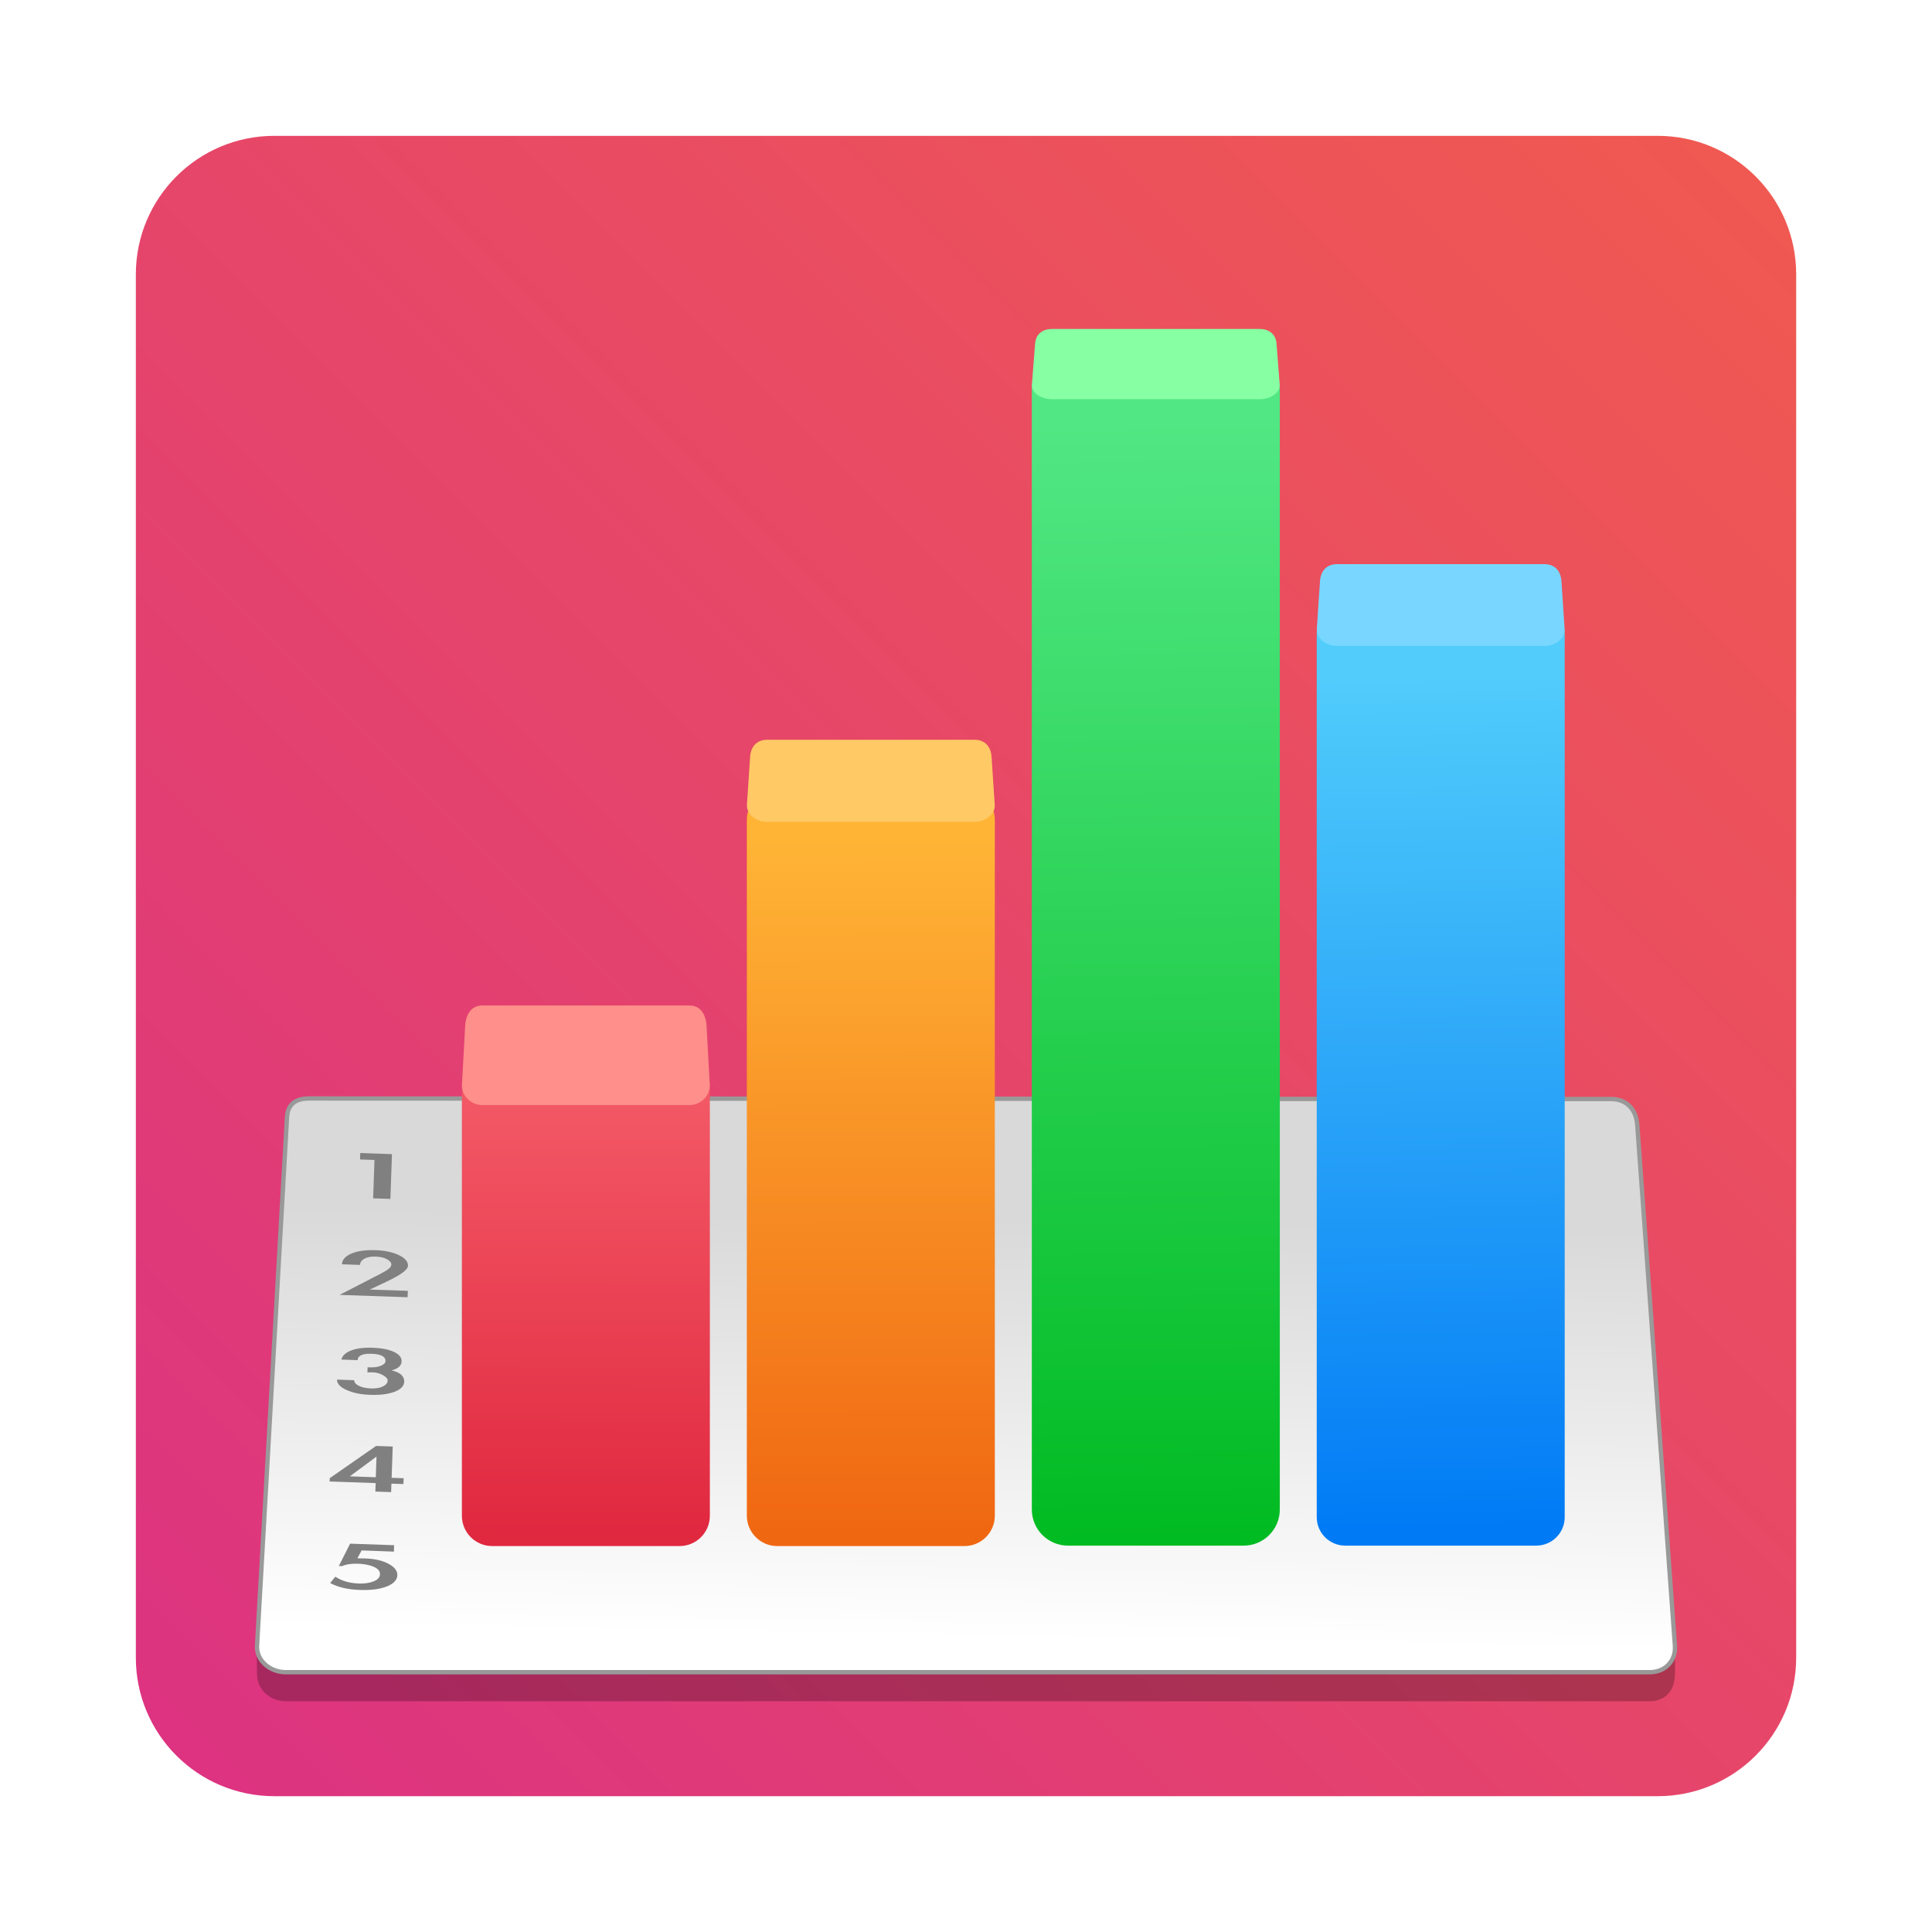
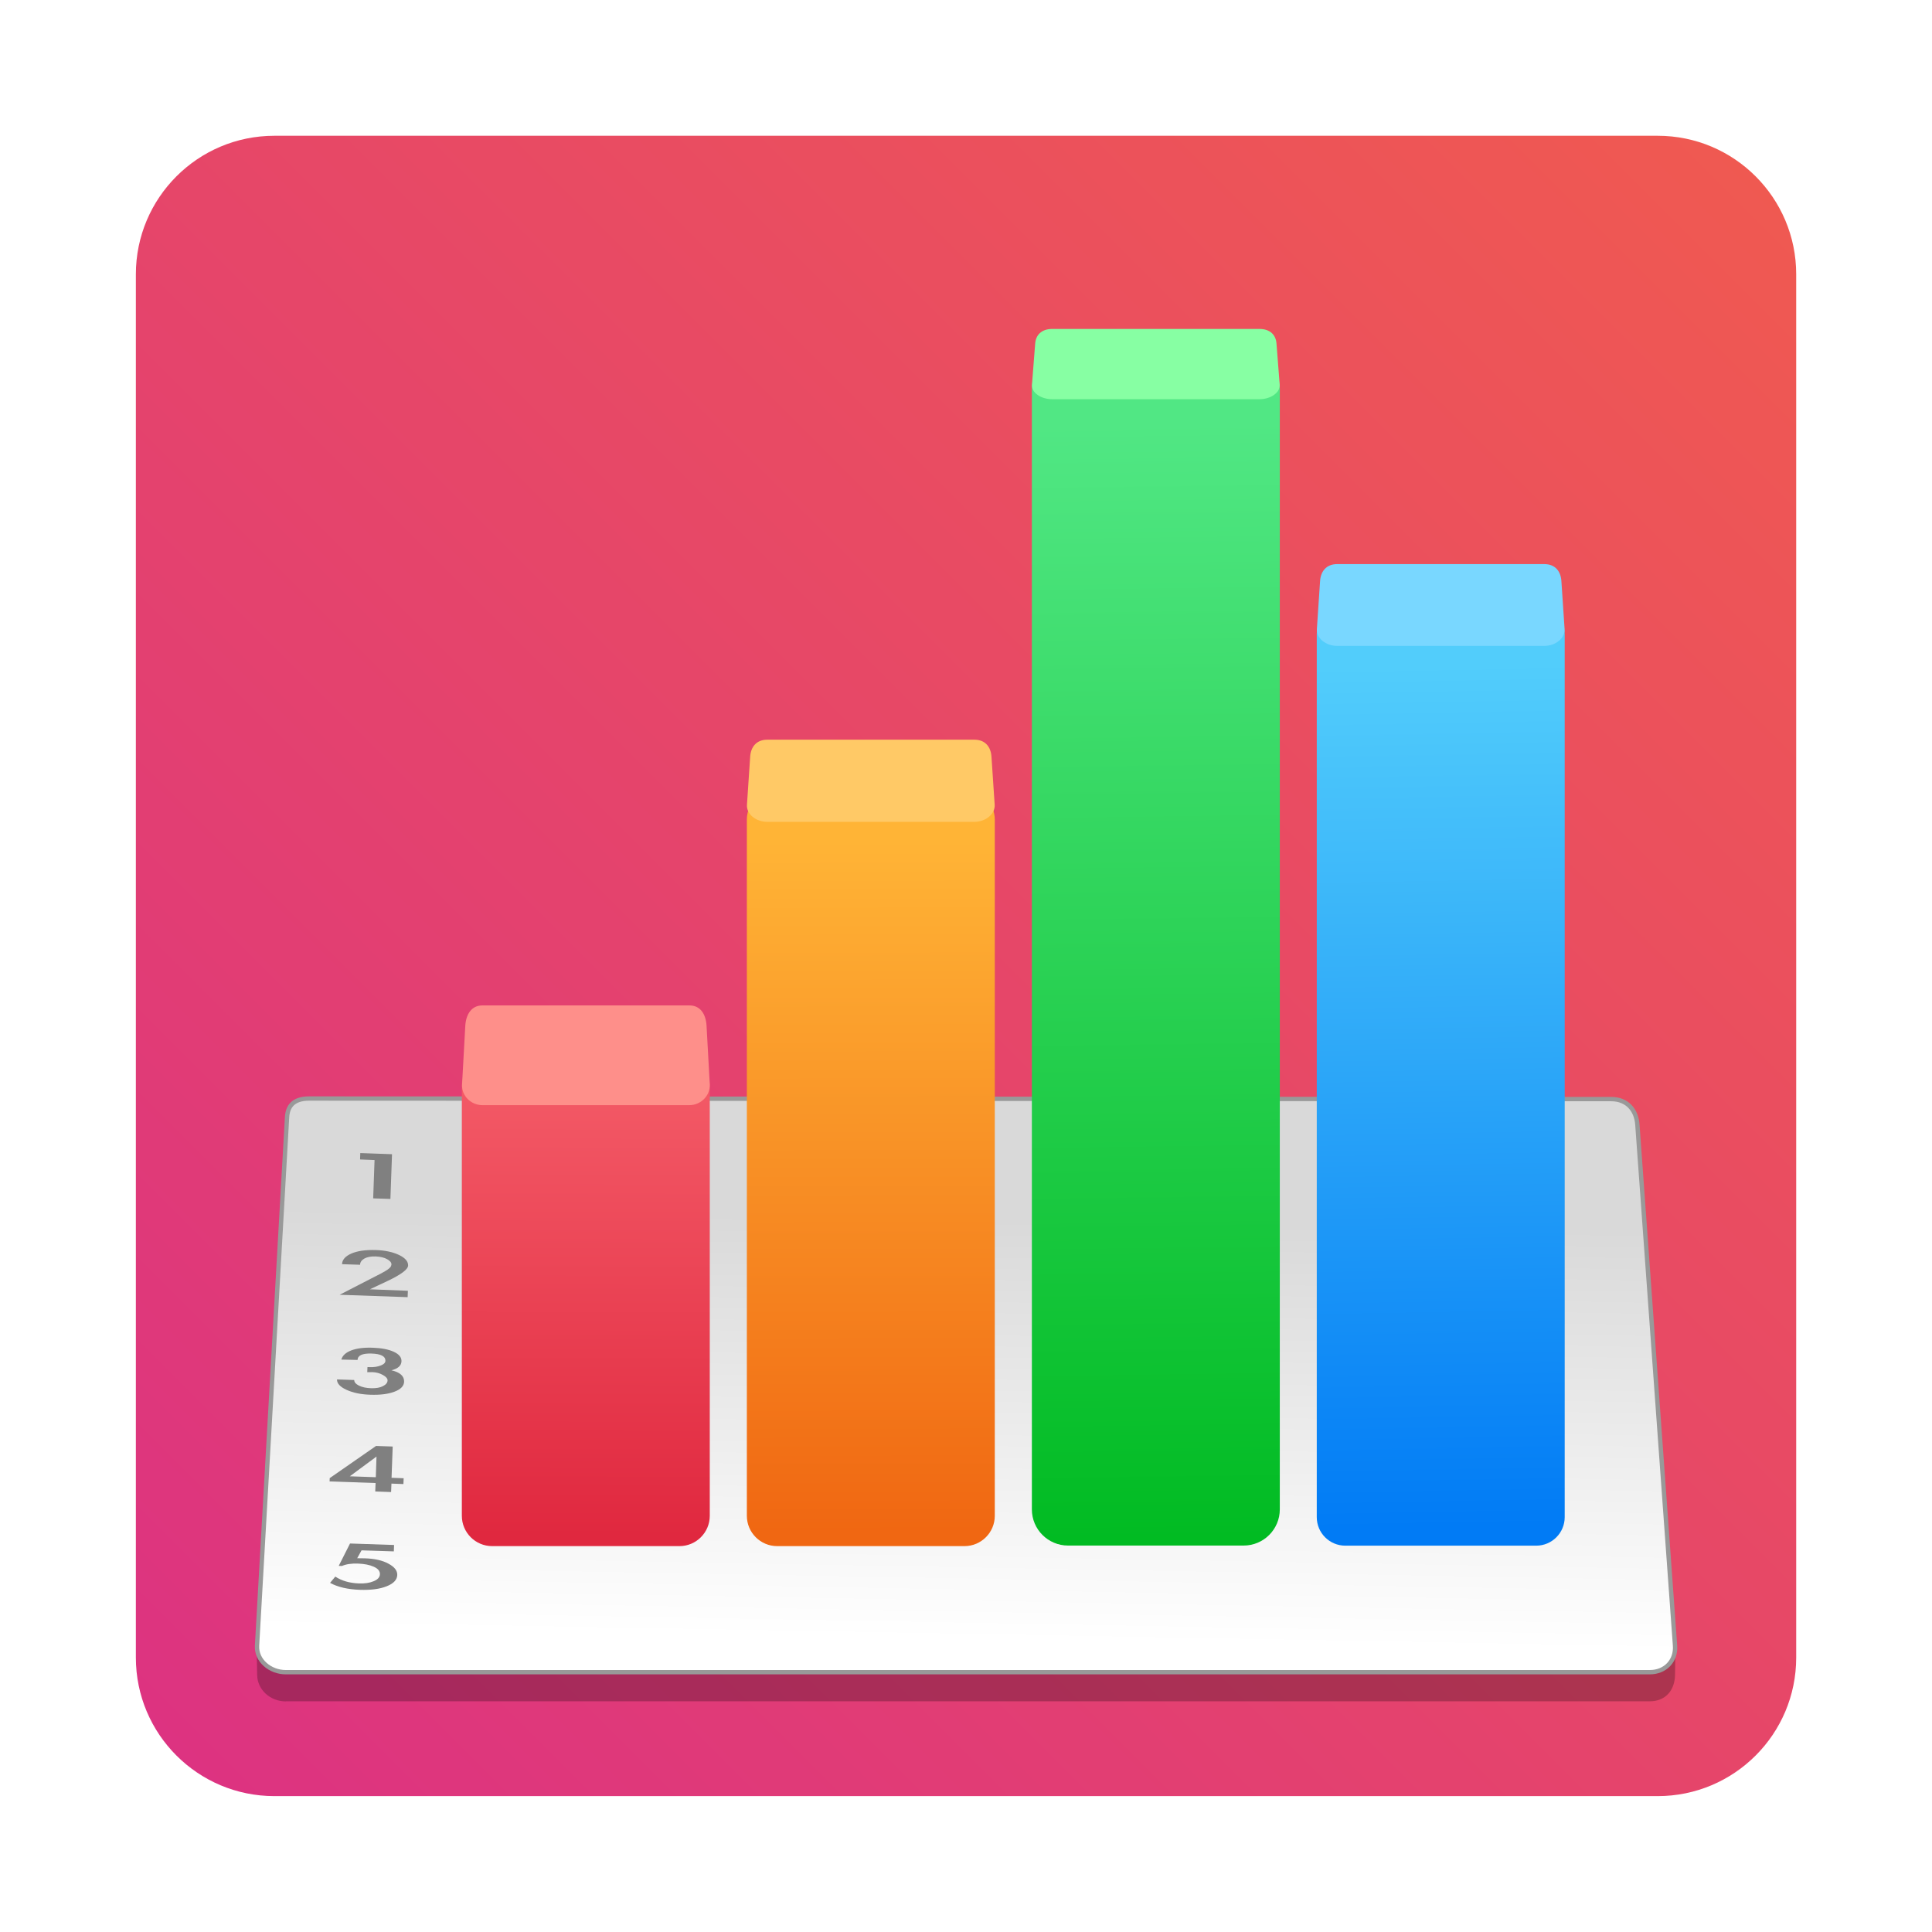
- <svg xmlns="http://www.w3.org/2000/svg" xmlns:xlink="http://www.w3.org/1999/xlink" width="64" height="64" version="1.1" id="svg88">
-   <defs id="defs42">
-     <linearGradient id="b" x1="408.25" x2="407.94" y1="547.6" y2="498.89" gradientTransform="matrix(1.3276,0,0,1.3276,-617.4875,-663.52)" gradientUnits="userSpaceOnUse">
-       <stop stop-color="#fff" offset="0" id="stop2" />
-       <stop stop-color="#e6e6e6" offset="1" id="stop4" />
+ <svg xmlns="http://www.w3.org/2000/svg" width="64" height="64" version="1.1" viewBox="0 0 16.933 16.933">
+   <defs>
+     <linearGradient id="linearGradient1159" x1="-184.75" x2="-170.2" y1="-1.266" y2="-15.817" gradientTransform="matrix(1 0 0 1 183.2 28.67)" gradientUnits="userSpaceOnUse">
+       <stop stop-color="#dc3282" offset="0" />
+       <stop stop-color="#f05a50" offset="1" />
    </linearGradient>
-     <filter id="c" x="-.036" y="-.036" width="1.072" height="1.072" color-interpolation-filters="sRGB">
-       <feGaussianBlur stdDeviation="0.89" id="feGaussianBlur7" />
-     </filter>
-     <linearGradient id="a" x1="-50.258" x2="-52.706" y1="-167.99" y2="-309.35" gradientTransform="matrix(0.1805,0,0,0.1838,56.166,79.329)" gradientUnits="userSpaceOnUse">
-       <stop stop-color="#017bf5" offset="0" id="stop10" />
-       <stop stop-color="#52cdfb" offset="1" id="stop12" />
+     <linearGradient id="linearGradient875" x1="-123.61" x2="-124.83" y1="-218.51" y2="-149.55" gradientTransform="matrix(.052501 0 0 .053458 12.58 34.029)" gradientUnits="userSpaceOnUse">
+       <stop stop-color="#d9d9d9" offset="0" />
+       <stop stop-color="#fff" offset="1" />
    </linearGradient>
-     <linearGradient id="d" x1="-98.577" x2="-101.03" y1="-166.03" y2="-348.97" gradientTransform="matrix(0.1805,0,0,0.1838,56.166,79.329)" gradientUnits="userSpaceOnUse">
-       <stop stop-color="#01bb22" offset="0" id="stop15" />
-       <stop stop-color="#51e784" offset="1" id="stop17" />
+     <linearGradient id="linearGradient841" x1="-194.48" x2="-194.66" y1="-239.97" y2="-166.64" gradientTransform="matrix(.052501 0 0 .053458 12.58 34.029)" gradientUnits="userSpaceOnUse">
+       <stop stop-color="#f35966" offset="0" />
+       <stop stop-color="#e0283f" offset="1" />
    </linearGradient>
-     <linearGradient id="e" x1="-145.4" x2="-145.58" y1="-167.26" y2="-280.65" gradientTransform="matrix(0.1805,0,0,0.1838,56.166,79.329)" gradientUnits="userSpaceOnUse">
-       <stop stop-color="#f06712" offset="0" id="stop20" />
-       <stop stop-color="#ffb436" offset="1" id="stop22" />
+     <linearGradient id="linearGradient851" x1="-145.4" x2="-145.58" y1="-167.26" y2="-280.65" gradientTransform="matrix(.052501 0 0 .053458 12.58 34.029)" gradientUnits="userSpaceOnUse">
+       <stop stop-color="#f06712" offset="0" />
+       <stop stop-color="#ffb436" offset="1" />
    </linearGradient>
-     <linearGradient id="f" x1="-194.48" x2="-194.66" y1="-239.97" y2="-166.64" gradientTransform="matrix(0.1805,0,0,0.1838,56.166,79.329)" gradientUnits="userSpaceOnUse">
-       <stop stop-color="#f35966" offset="0" id="stop25" />
-       <stop stop-color="#e0283f" offset="1" id="stop27" />
+     <linearGradient id="linearGradient859" x1="-98.577" x2="-101.03" y1="-166.03" y2="-348.97" gradientTransform="matrix(.052501 0 0 .053458 12.58 34.029)" gradientUnits="userSpaceOnUse">
+       <stop stop-color="#01bb22" offset="0" />
+       <stop stop-color="#51e784" offset="1" />
    </linearGradient>
-     <filter id="j" x="-.169" y="-.083" width="1.338" height="1.166" color-interpolation-filters="sRGB">
-       <feGaussianBlur stdDeviation="0.527" id="feGaussianBlur30" />
-     </filter>
-     <filter id="i" x="-.169" y="-.054" width="1.338" height="1.108" color-interpolation-filters="sRGB">
-       <feGaussianBlur stdDeviation="0.527" id="feGaussianBlur33" />
-     </filter>
-     <filter id="h" x="-.169" y="-.034" width="1.338" height="1.068" color-interpolation-filters="sRGB">
-       <feGaussianBlur stdDeviation="0.527" id="feGaussianBlur36" />
-     </filter>
-     <filter id="g" x="-.169" y="-.043" width="1.338" height="1.087" color-interpolation-filters="sRGB">
-       <feGaussianBlur stdDeviation="0.527" id="feGaussianBlur39" />
-     </filter>
-     <linearGradient xlink:href="#linearGradient865" id="linearGradient867" x1="-50.258" y1="-167.992" x2="-52.706" y2="-309.355" gradientUnits="userSpaceOnUse" gradientTransform="matrix(0.5209697,0,0,0.5304727,200.7177,155.643)" />
-     <linearGradient id="linearGradient865">
-       <stop style="stop-color:#017bf5;stop-opacity:1" offset="0" id="stop861" />
-       <stop style="stop-color:#52cdfb;stop-opacity:1" offset="1" id="stop863" />
+     <linearGradient id="linearGradient867" x1="-50.258" x2="-52.706" y1="-167.99" y2="-309.35" gradientTransform="matrix(.052501 0 0 .053458 12.58 34.029)" gradientUnits="userSpaceOnUse">
+       <stop stop-color="#017bf5" offset="0" />
+       <stop stop-color="#52cdfb" offset="1" />
    </linearGradient>
-     <linearGradient xlink:href="#linearGradient857" id="linearGradient859" x1="-98.577" y1="-166.034" x2="-101.025" y2="-348.974" gradientUnits="userSpaceOnUse" gradientTransform="matrix(0.5209697,0,0,0.5304727,200.7177,155.643)" />
-     <linearGradient id="linearGradient857">
-       <stop style="stop-color:#01bb22;stop-opacity:1" offset="0" id="stop853" />
-       <stop style="stop-color:#51e784;stop-opacity:1" offset="1" id="stop855" />
-     </linearGradient>
-     <linearGradient xlink:href="#linearGradient849" id="linearGradient851" x1="-145.395" y1="-167.259" x2="-145.576" y2="-280.652" gradientUnits="userSpaceOnUse" gradientTransform="matrix(0.5209697,0,0,0.5304727,200.7177,155.643)" />
-     <linearGradient id="linearGradient849">
-       <stop style="stop-color:#f06712;stop-opacity:1" offset="0" id="stop845" />
-       <stop style="stop-color:#ffb436;stop-opacity:1" offset="1" id="stop847" />
-     </linearGradient>
-     <linearGradient xlink:href="#linearGradient839" id="linearGradient841" x1="-194.481" y1="-239.97" x2="-194.661" y2="-166.643" gradientUnits="userSpaceOnUse" gradientTransform="matrix(0.5209697,0,0,0.5304727,200.7177,155.643)" />
-     <linearGradient id="linearGradient839">
-       <stop id="stop837" offset="0" style="stop-color:#f35966;stop-opacity:1" />
-       <stop id="stop835" offset="1" style="stop-color:#e0283f;stop-opacity:1" />
-     </linearGradient>
-     <linearGradient xlink:href="#linearGradient873" id="linearGradient875" x1="-123.606" y1="-218.511" x2="-124.834" y2="-149.554" gradientUnits="userSpaceOnUse" gradientTransform="matrix(0.5209697,0,0,0.5304727,200.7177,155.643)" />
-     <linearGradient id="linearGradient873">
-       <stop style="stop-color:#d9d9d9;stop-opacity:1" offset="0" id="stop869" />
-       <stop style="stop-color:#ffffff;stop-opacity:1" offset="1" id="stop871" />
-     </linearGradient>
-     <linearGradient id="linearGradient956">
-       <stop id="stop993" offset="0" stop-color="#7814aa" />
-       <stop id="stop995" offset="1" stop-color="#be2382" />
-     </linearGradient>
-     <linearGradient gradientUnits="userSpaceOnUse" gradientTransform="matrix(3.779602,0,0,3.779602,702.8166,64.28687)" y2="-15.817" y1="-1.266" x2="-170.2" x1="-184.75" id="linearGradient1159">
-       <stop id="stop998" offset="0" stop-color="#dc3282" />
-       <stop id="stop1000" offset="1" stop-color="#f05a50" />
-     </linearGradient>
-     <linearGradient xlink:href="#linearGradient956" gradientUnits="userSpaceOnUse" gradientTransform="translate(-6.2404)" y2="50.385" y1="44.527" x2="-275.5" x1="-272.21" id="linearGradient958" />
-     <linearGradient gradientUnits="userSpaceOnUse" gradientTransform="translate(-6.2404)" y2="49.026" y1="54.907" x2="-267.62" x1="-272.86" id="linearGradient966">
-       <stop id="stop1004" offset="0" stop-color="#be1e6e" />
-       <stop id="stop1006" offset="1" stop-color="#7814aa" />
-     </linearGradient>
-     <linearGradient gradientUnits="userSpaceOnUse" gradientTransform="translate(-6.2404)" y2="58.222" y1="59.727" x2="-270.88" x1="-277.66" id="linearGradient974">
-       <stop id="stop1009" offset="0" stop-color="#d23c46" />
-       <stop id="stop1011" offset="1" stop-color="#b42382" />
-     </linearGradient>
-     <linearGradient gradientUnits="userSpaceOnUse" gradientTransform="translate(-6.2404)" y2="62.018" y1="54.154" x2="-278.76" x1="-282.61" id="linearGradient982">
-       <stop id="stop1014" offset="0" stop-color="#dc3c46" />
-       <stop id="stop1016" offset="1" stop-color="#e15a46" />
-     </linearGradient>
-     <linearGradient gradientUnits="userSpaceOnUse" gradientTransform="translate(-6.2404)" y2="49.414" y1="57.278" x2="-282.53" x1="-286.34" id="linearGradient990">
-       <stop id="stop1019" offset="0" stop-color="#e15a46" />
-       <stop id="stop1021" offset="1" stop-color="#be1e5a" />
-     </linearGradient>
-     <linearGradient gradientUnits="userSpaceOnUse" gradientTransform="translate(-6.2404)" y2="49.908" y1="43.16" x2="-282.55" x1="-281.51" id="linearGradient998">
-       <stop id="stop1024" offset="0" stop-color="#821496" />
-       <stop id="stop1026" offset="1" stop-color="#c83778" />
-     </linearGradient>
-     <filter color-interpolation-filters="sRGB" height="1.117" width="1.123" y="-.058" x="-.062" id="filter1030">
-       <feGaussianBlur id="feGaussianBlur1029" stdDeviation="0.249" />
-     </filter>
-     <filter color-interpolation-filters="sRGB" height="1.11" width="1.132" y="-.055" x="-.066" id="filter1040">
-       <feGaussianBlur id="feGaussianBlur1032" stdDeviation="0.234" />
-     </filter>
-     <filter color-interpolation-filters="sRGB" height="1.164" width="1.095" y="-.082" x="-.047" id="filter1046">
-       <feGaussianBlur id="feGaussianBlur1035" stdDeviation="0.223" />
-     </filter>
-     <filter color-interpolation-filters="sRGB" height="1.117" width="1.123" y="-.058" x="-.062" id="filter1052">
-       <feGaussianBlur id="feGaussianBlur1038" stdDeviation="0.249" />
-     </filter>
-     <filter color-interpolation-filters="sRGB" height="1.11" width="1.132" y="-.055" x="-.066" id="filter1058">
-       <feGaussianBlur id="feGaussianBlur1041" stdDeviation="0.234" />
-     </filter>
-     <filter color-interpolation-filters="sRGB" height="1.164" width="1.095" y="-.082" x="-.047" id="filter1064">
-       <feGaussianBlur id="feGaussianBlur1044" stdDeviation="0.223" />
-     </filter>
-     <linearGradient xlink:href="#linearGradient956" gradientUnits="userSpaceOnUse" gradientTransform="matrix(3.7796,0,0,3.7796,-23.586,0)" y2="50.385" y1="44.527" x2="-275.5" x1="-272.21" id="linearGradient1098" />
-     <filter color-interpolation-filters="sRGB" height="1.12" width="1.12" y="-.06" x="-.06" id="filter1103">
-       <feGaussianBlur id="feGaussianBlur1048" stdDeviation="0.6" />
-     </filter>
-     <radialGradient gradientUnits="userSpaceOnUse" gradientTransform="translate(23.267,-16.863)" r="10.223" cy="61.201" cx="-298.14" id="radialGradient1164">
-       <stop id="stop1051" offset="0" stop-color="#962864" />
-       <stop id="stop1053" offset="1" stop-color="#780050" />
-     </radialGradient>
-     <linearGradient gradientUnits="userSpaceOnUse" gradientTransform="translate(237.02 -44.947)" y2="52.342" y1="49.422" x2="-228.54" x1="-228.54" id="linearGradient1227">
-       <stop id="stop1056" offset="0" stop-color="#fff" />
-       <stop id="stop1058" offset="1" stop-opacity="0" stop-color="#fff" />
-     </linearGradient>
-     <filter color-interpolation-filters="sRGB" height="1.214" width="1.138" y="-.107" x="-.069" id="filter1229">
-       <feGaussianBlur id="feGaussianBlur1061" stdDeviation="0.135" />
-     </filter>
-     <filter color-interpolation-filters="sRGB" height="1.567" width="1.416" y="-.284" x="-.208" id="filter1251">
-       <feGaussianBlur id="feGaussianBlur1064" stdDeviation="0.07" />
-     </filter>
-     <filter color-interpolation-filters="sRGB" height="1.12" width="1.12" y="-.06" x="-.06" id="filter1275">
-       <feGaussianBlur id="feGaussianBlur1067" stdDeviation="0.041" />
-     </filter>
-     <filter color-interpolation-filters="sRGB" height="1.048" width="1.048" y="-.024" x="-.024" id="filter1299">
-       <feGaussianBlur id="feGaussianBlur1070" stdDeviation="0.188" />
-     </filter>
-     <filter color-interpolation-filters="sRGB" height="1.12" width="1.12" y="-.06" x="-.06" id="filter1305">
-       <feGaussianBlur id="feGaussianBlur1073" stdDeviation="0.619" />
-     </filter>
  </defs>
-   <rect style="fill:url(#linearGradient1159);stroke-width:3.78" x="4.5" y="4.5" width="55.001" height="55.001" ry="4.588" id="rect1080" />
-   <g id="g991" transform="matrix(0.3808813,0,0,0.3808813,-18.50873,25.26064)">
-     <path id="path962" d="M 73.458,81.642 H 192.066 c 1.389,0 2.183,-0.963 2.201,-2.306 l 0.028,-2.101 -9.848,-43.208 c -0.285,-1.25 -1.275,-2.236 -2.665,-2.237 l -98.102,-0.05 c -1.389,-5.3e-4 -2.41,0.71 -2.617,1.65 l -10.151,43.697 0.038,2.248 c 0.021,1.277 1.119,2.306 2.508,2.306 z" style="opacity:0.25;fill:#000000;fill-opacity:1;stroke:none;stroke-width:3.246;stroke-miterlimit:4;stroke-dasharray:none;stroke-opacity:1" />
-     <path style="opacity:1;fill:url(#linearGradient875);fill-opacity:1;stroke:#999999;stroke-width:0.378;stroke-miterlimit:4;stroke-dasharray:none;stroke-opacity:1" d="M 73.458,79.116 H 192.066 c 1.389,0 2.294,-1.026 2.201,-2.306 l -3.276,-45.308 c -0.092,-1.279 -0.878,-2.236 -2.268,-2.237 L 75.484,29.215 c -1.389,-5.29e-4 -1.873,0.688 -1.928,1.65 l -2.606,45.945 c -0.073,1.281 1.119,2.306 2.508,2.306 z" id="path964" />
-     <rect ry="2.636" y="25.439" x="88.766" height="42.705" width="21.567" id="rect933" style="opacity:1;fill:url(#linearGradient841);fill-opacity:1;stroke:none;stroke-width:0.378;stroke-miterlimit:4;stroke-dasharray:none;stroke-opacity:1" />
-     <path id="rect935" d="m 90.542,21.128 h 18.013 c 0.98,0 1.439,0.805 1.493,1.801 l 0.276,5.06 c 0.054,0.996 -0.789,1.801 -1.769,1.801 H 90.542 c -0.98,0 -1.823,-0.805 -1.769,-1.801 l 0.276,-5.06 c 0.054,-0.996 0.513,-1.801 1.493,-1.801 z" style="opacity:1;fill:#fe8f8a;fill-opacity:1;stroke:none;stroke-width:0.378;stroke-miterlimit:4;stroke-dasharray:none;stroke-opacity:1" />
-     <rect style="opacity:1;fill:url(#linearGradient851);fill-opacity:1;stroke:none;stroke-width:0.378;stroke-miterlimit:4;stroke-dasharray:none;stroke-opacity:1" id="rect944" width="21.567" height="65.815" x="113.55" y="2.329" ry="2.644" />
-     <path style="opacity:1;fill:#ffc966;fill-opacity:1;stroke:none;stroke-width:0.378;stroke-miterlimit:4;stroke-dasharray:none;stroke-opacity:1" d="m 115.327,-1.982 h 18.013 c 0.98,0 1.439,0.663 1.493,1.484 l 0.276,4.17 c 0.054,0.821 -0.789,1.484 -1.769,1.484 h -18.013 c -0.98,0 -1.823,-0.663 -1.769,-1.484 l 0.276,-4.17 c 0.054,-0.821 0.513,-1.484 1.493,-1.484 z" id="path946" />
-     <rect ry="3.143" y="-35.632" x="138.335" height="103.738" width="21.567" id="rect954" style="opacity:1;fill:url(#linearGradient859);fill-opacity:1;stroke:none;stroke-width:0.378;stroke-miterlimit:4;stroke-dasharray:none;stroke-opacity:1" />
-     <path id="path956" d="m 140.112,-37.71 h 18.013 c 0.98,0 1.439,0.568 1.493,1.271 l 0.276,3.57 c 0.054,0.703 -0.789,1.271 -1.769,1.271 h -18.013 c -0.98,0 -1.823,-0.568 -1.769,-1.271 l 0.276,-3.57 c 0.054,-0.703 0.513,-1.271 1.493,-1.271 z" style="opacity:1;fill:#87ffa3;fill-opacity:1;stroke:none;stroke-width:0.378;stroke-miterlimit:4;stroke-dasharray:none;stroke-opacity:1" />
-     <rect style="opacity:1;fill:url(#linearGradient867);fill-opacity:1;stroke:none;stroke-width:0.378;stroke-miterlimit:4;stroke-dasharray:none;stroke-opacity:1" id="rect958" width="21.567" height="81.754" x="163.114" y="-13.648" ry="2.477" />
-     <path style="opacity:1;fill:#79d7ff;fill-opacity:1;stroke:none;stroke-width:0.378;stroke-miterlimit:4;stroke-dasharray:none;stroke-opacity:1" d="m 164.891,-17.258 h 18.013 c 0.98,0 1.439,0.661 1.493,1.479 l 0.276,4.155 c 0.054,0.818 -0.789,1.479 -1.769,1.479 H 164.891 c -0.98,0 -1.823,-0.661 -1.769,-1.479 l 0.276,-4.155 c 0.054,-0.818 0.513,-1.479 1.493,-1.479 z" id="path960" />
-     <g id="text901" style="font-style:normal;font-weight:normal;font-size:2.514px;line-height:1.25;font-family:sans-serif;letter-spacing:0px;word-spacing:0px;fill:#808080;fill-opacity:1;stroke:none;stroke-width:0.261" transform="matrix(5.767011,0.2009023,-0.08888009,2.551353,97.94243,-1053.509)" aria-label="1 2 3 4 5">
-       <path id="path911" style="font-style:normal;font-variant:normal;font-weight:normal;font-stretch:normal;font-family:'Apple LiGothic';-inkscape-font-specification:'Apple LiGothic';fill:#808080;fill-opacity:1;stroke-width:0.261" d="m 3.441,426.181 v -0.219 h 0.478 v 1.526 H 3.659 v -1.308 z" />
-       <path id="path913" style="font-style:normal;font-variant:normal;font-weight:normal;font-stretch:normal;font-family:'Apple LiGothic';-inkscape-font-specification:'Apple LiGothic';fill:#808080;fill-opacity:1;stroke-width:0.261" d="m 4.23,430.597 v 0.219 H 3.204 l 0.387,-0.49 q 0.277,-0.342 0.324,-0.427 0.05,-0.088 0.05,-0.143 0.003,-0.015 0.003,-0.03 0,-0.101 -0.068,-0.179 -0.065,-0.078 -0.173,-0.078 -0.108,0 -0.171,0.088 -0.06,0.088 -0.06,0.214 H 3.224 q 0,-0.226 0.133,-0.372 0.136,-0.148 0.367,-0.148 0.209,0 0.352,0.141 0.143,0.141 0.143,0.352 0,0.199 -0.304,0.553 l -0.259,0.302 z" />
-       <path id="path915" style="font-style:normal;font-variant:normal;font-weight:normal;font-stretch:normal;font-family:'Apple LiGothic';-inkscape-font-specification:'Apple LiGothic';fill:#808080;fill-opacity:1;stroke-width:0.261" d="m 3.265,433.016 q 0.02,-0.204 0.143,-0.322 0.123,-0.118 0.322,-0.118 0.201,0 0.322,0.116 0.121,0.116 0.121,0.314 0,0.221 -0.146,0.319 0.196,0.086 0.196,0.372 0,0.221 -0.143,0.355 -0.141,0.131 -0.365,0.131 -0.209,0 -0.357,-0.138 -0.148,-0.138 -0.148,-0.342 h 0.259 q 0,0.111 0.073,0.186 0.073,0.075 0.184,0.075 0.113,0 0.179,-0.083 0.068,-0.083 0.068,-0.201 0,-0.098 -0.073,-0.181 -0.07,-0.086 -0.161,-0.086 -0.01,0 -0.02,0.003 l -0.055,0.005 v -0.173 h 0.033 q 0.096,0 0.163,-0.065 0.07,-0.068 0.07,-0.166 0,-0.234 -0.211,-0.234 -0.209,0 -0.209,0.234 z" />
-       <path id="path917" style="font-style:normal;font-variant:normal;font-weight:normal;font-stretch:normal;font-family:'Apple LiGothic';-inkscape-font-specification:'Apple LiGothic';fill:#808080;fill-opacity:1;stroke-width:0.261" d="m 4.265,436.982 v 0.199 H 4.084 v 0.289 H 3.846 v -0.289 H 3.152 v -0.113 l 0.681,-1.152 h 0.251 v 1.066 z m -0.42,-0.704 -0.392,0.704 h 0.392 z" />
-       <path id="path919" style="font-style:normal;font-variant:normal;font-weight:normal;font-stretch:normal;font-family:'Apple LiGothic';-inkscape-font-specification:'Apple LiGothic';fill:#808080;fill-opacity:1;stroke-width:0.261" d="m 3.67,439.49 -0.06,0.274 0.118,-0.005 q 0.219,0 0.355,0.156 0.138,0.153 0.138,0.375 0,0.246 -0.153,0.397 -0.153,0.151 -0.402,0.151 -0.277,0 -0.453,-0.201 l 0.075,-0.221 q 0.146,0.204 0.357,0.204 0.131,0 0.221,-0.09 0.093,-0.093 0.093,-0.249 0,-0.158 -0.096,-0.246 -0.096,-0.088 -0.241,-0.088 -0.146,0 -0.239,0.101 h -0.048 l 0.158,-0.774 h 0.664 v 0.219 z" />
+   <g transform="translate(2.7498 -11.661)">
+     <rect x="-1.559" y="12.851" width="14.552" height="14.552" ry="1.214" fill="url(#linearGradient1159)" />
+     <g>
+       <path d="m-0.244 26.572h11.953c0.14 0 0.22-0.097 0.222-0.232l0.003-0.212-0.992-4.354c-0.029-0.126-0.129-0.225-0.269-0.225l-9.886-0.005c-0.14-5.3e-5 -0.243 0.072-0.264 0.166l-1.023 4.404 0.004 0.227c0.002 0.129 0.113 0.232 0.253 0.232z" opacity=".25" />
+       <path d="m-0.244 26.317h11.953c0.14 0 0.231-0.103 0.222-0.232l-0.33-4.566c-0.009-0.129-0.089-0.225-0.229-0.225l-11.412-0.005c-0.14-5.4e-5 -0.189 0.069-0.194 0.166l-0.263 4.63c-0.007 0.129 0.113 0.232 0.253 0.232z" fill="url(#linearGradient875)" stroke="#999" stroke-width=".038" />
+       <rect x="1.298" y="20.908" width="2.173" height="4.304" ry=".266" fill="url(#linearGradient841)" />
+       <path d="m1.478 20.473h1.815c0.099 0 0.145 0.081 0.15 0.182l0.028 0.51c0.005 0.1-0.08 0.182-0.178 0.182h-1.815c-0.099 0-0.184-0.081-0.178-0.182l0.028-0.51c0.005-0.1 0.052-0.182 0.15-0.182z" fill="#fe8f8a" />
+       <rect x="3.796" y="18.579" width="2.173" height="6.633" ry=".266" fill="url(#linearGradient851)" />
+       <path d="m3.975 18.144h1.815c0.099 0 0.145 0.067 0.15 0.15l0.028 0.42c0.005 0.083-0.08 0.15-0.178 0.15h-1.815c-0.099 0-0.184-0.067-0.178-0.15l0.028-0.42c0.005-0.083 0.052-0.15 0.15-0.15z" fill="#ffc966" />
+       <rect x="6.294" y="14.753" width="2.173" height="10.454" ry=".317" fill="url(#linearGradient859)" />
+       <path d="m6.473 14.544h1.815c0.099 0 0.145 0.057 0.15 0.128l0.028 0.36c0.005 0.071-0.08 0.128-0.178 0.128h-1.815c-0.099 0-0.184-0.057-0.178-0.128l0.028-0.36c0.005-0.071 0.052-0.128 0.15-0.128z" fill="#87ffa3" />
+       <rect x="8.791" y="16.969" width="2.173" height="8.239" ry=".25" fill="url(#linearGradient867)" />
+       <path d="m8.97 16.605h1.815c0.099 0 0.145 0.067 0.15 0.149l0.028 0.419c0.005 0.082-0.08 0.149-0.178 0.149h-1.815c-0.099 0-0.184-0.067-0.178-0.149l0.028-0.419c0.005-0.082 0.052-0.149 0.15-0.149z" fill="#79d7ff" />
+     </g>
+     <g fill="#808080">
+       <path d="m0.406 21.823 0.002-0.056 0.278 0.01-0.014 0.392-0.151-0.005 0.012-0.336z" />
+       <path d="m0.825 22.974-0.002 0.056-0.596-0.021 0.229-0.118q0.164-0.082 0.192-0.103 0.03-0.022 0.031-0.036 0.002-0.004 0.002-0.008 8.9958e-4 -0.026-0.038-0.047-0.037-0.021-0.1-0.024-0.063-0.002-0.1 0.019-0.036 0.021-0.037 0.054l-0.158-0.005q0.002-0.058 0.081-0.093 0.08-0.035 0.215-0.031 0.121 0.004 0.203 0.043 0.082 0.039 0.08 0.093-0.002 0.051-0.182 0.136l-0.153 0.072z" />
+       <path d="m0.242 23.577q0.014-0.052 0.086-0.08 0.073-0.028 0.188-0.024 0.117 0.004 0.186 0.036 0.069 0.032 0.067 0.083-0.002 0.057-0.088 0.079 0.113 0.026 0.111 0.1-0.002 0.057-0.086 0.088-0.083 0.031-0.213 0.026-0.121-0.004-0.206-0.043-0.085-0.039-0.083-0.091l0.151 0.005q-9.7896e-4 0.028 0.041 0.049 0.042 0.021 0.106 0.023 0.066 0.002 0.104-0.018 0.04-0.02 0.041-0.05 8.7313e-4 -0.025-0.041-0.048-0.04-0.023-0.093-0.025-0.006-2.03e-4 -0.012 3.71e-4l-0.032 1.65e-4 0.002-0.045 0.019 6.61e-4q0.056 0.002 0.096-0.014 0.042-0.016 0.042-0.041 0.002-0.06-0.121-0.064-0.121-0.004-0.123 0.056z" />
+       <path d="m0.788 24.617-0.002 0.051-0.105-0.004-0.003 0.074-0.139-0.005 0.003-0.074-0.403-0.014 0.001-0.029 0.406-0.282 0.146 0.005-0.01 0.274zm-0.238-0.19-0.234 0.173 0.228 0.008z" />
+       <path d="m0.419 25.249-0.038 0.069 0.069 0.001q0.127 0.004 0.205 0.047 0.079 0.042 0.077 0.099-0.002 0.063-0.093 0.099-0.09 0.036-0.235 0.031-0.161-0.006-0.261-0.061l0.046-0.055q0.083 0.055 0.206 0.06 0.076 0.003 0.129-0.019 0.055-0.022 0.056-0.062 0.001-0.041-0.053-0.065-0.055-0.025-0.14-0.028-0.085-3e-3 -0.14 0.021l-0.028-9.79e-4 0.099-0.196 0.386 0.013-0.002 0.056z" />
    </g>
  </g>
</svg>
